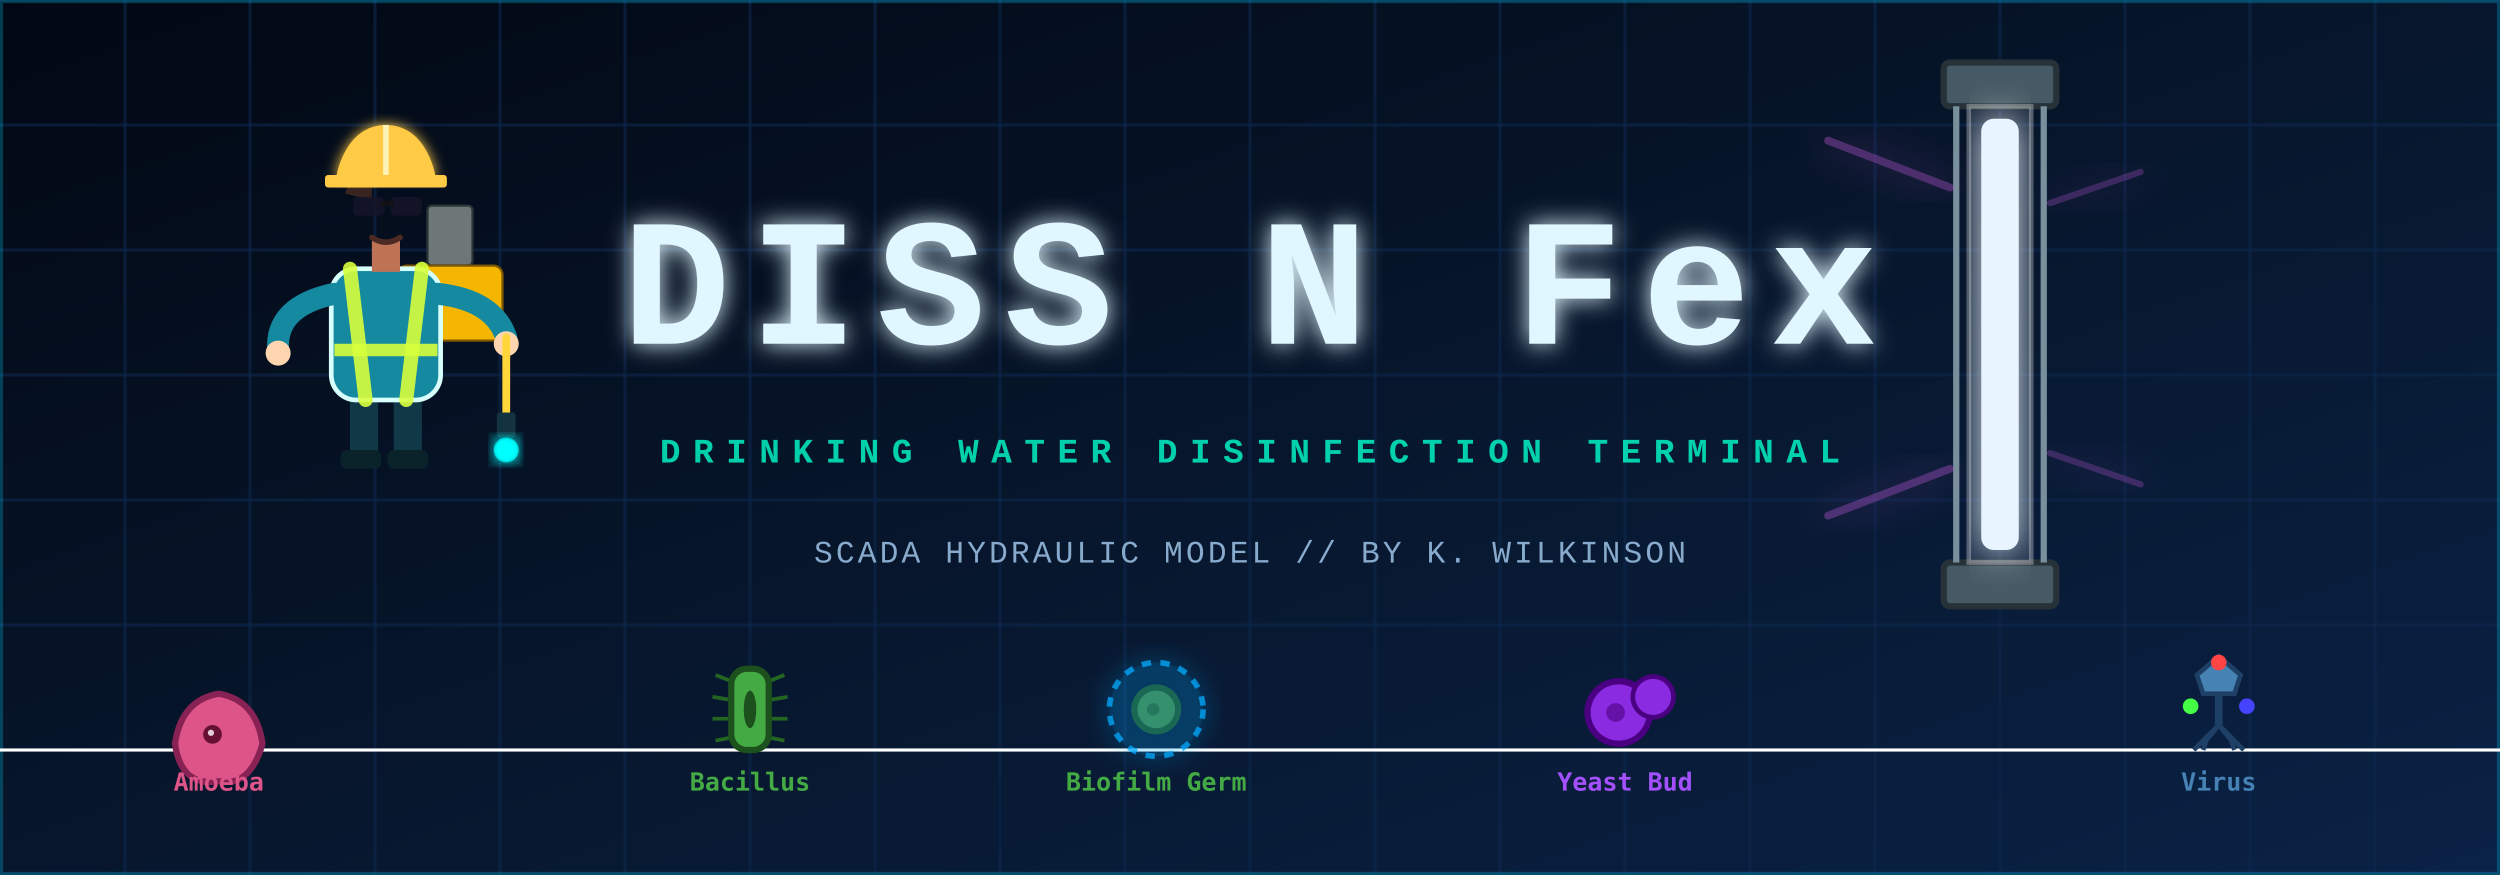
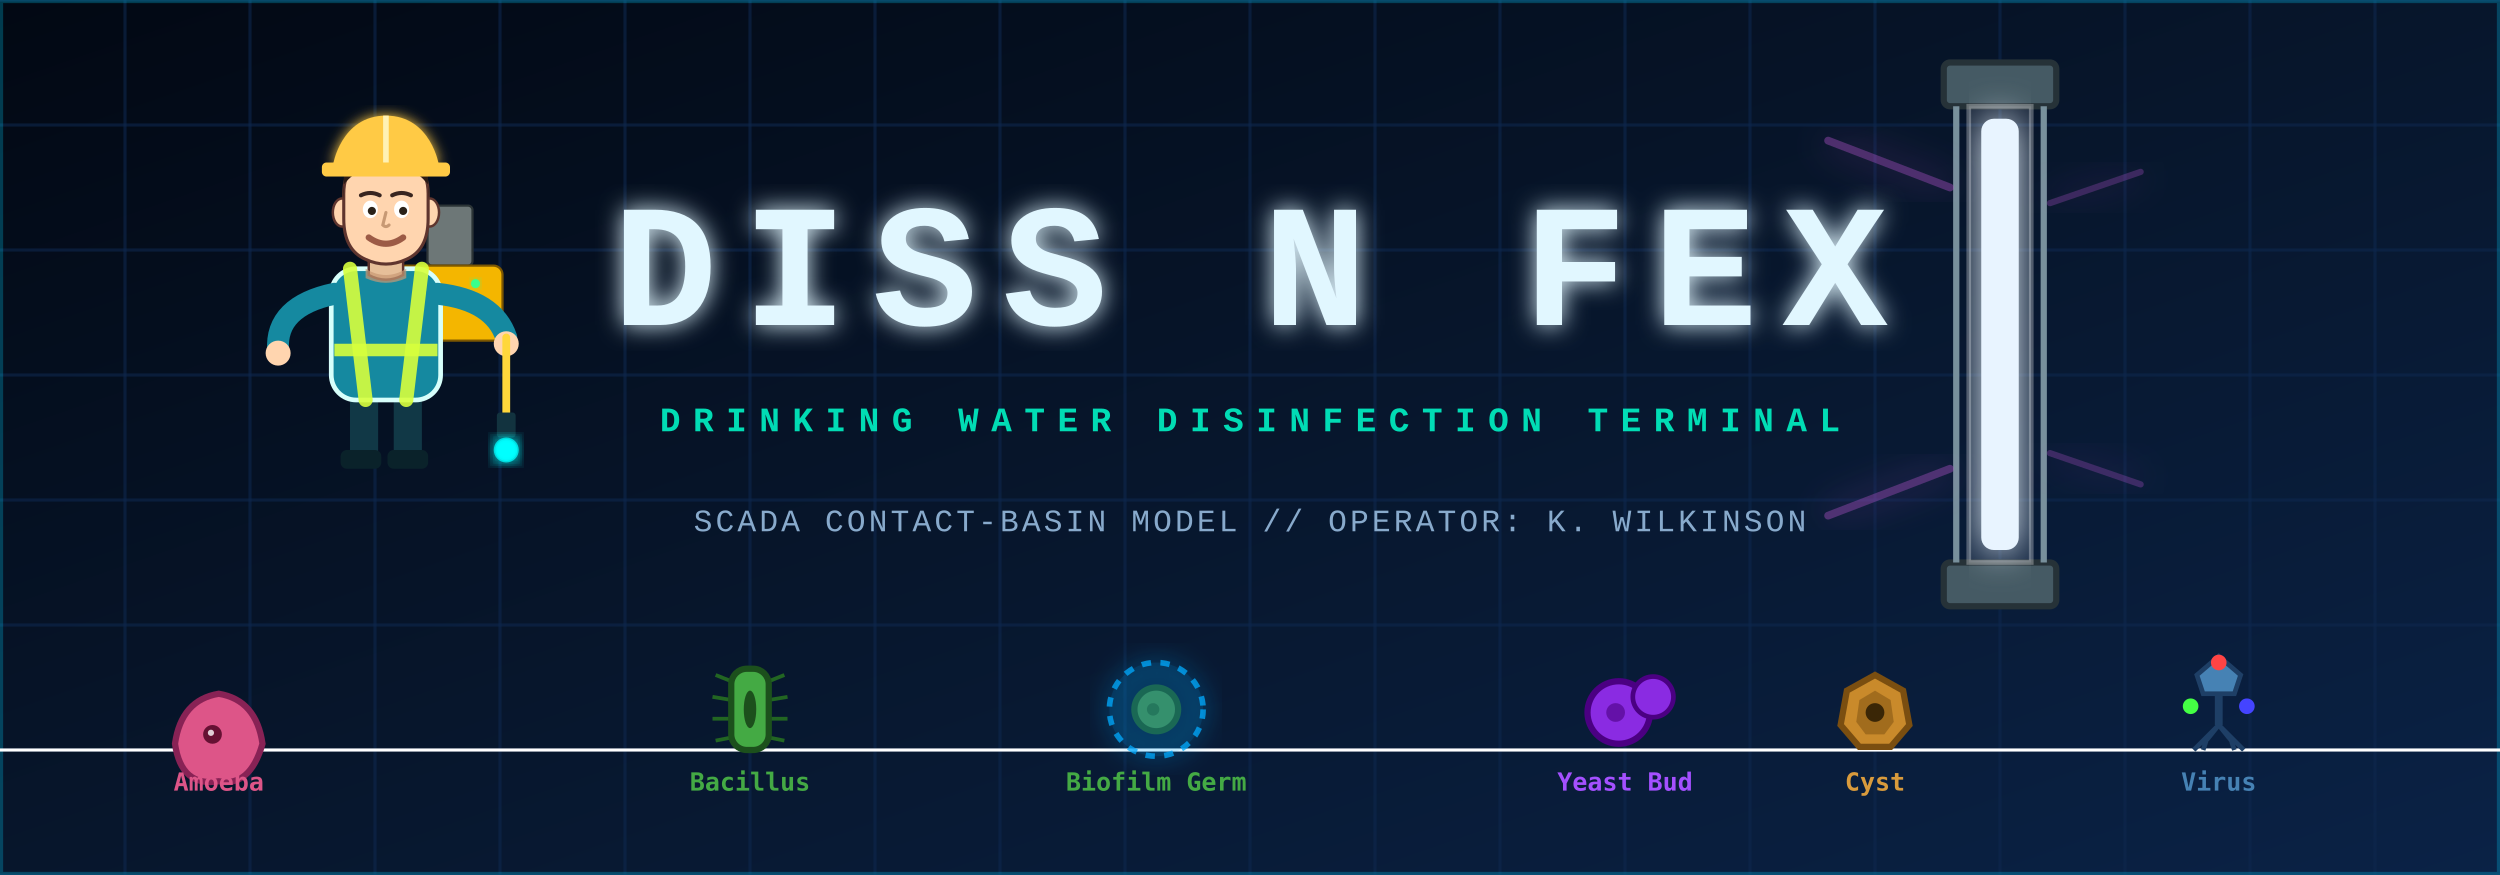
<svg xmlns="http://www.w3.org/2000/svg" viewBox="0 0 800 280" width="100%" height="100%">
  <defs>
    <linearGradient id="bgGrad" x1="0%" y1="0%" x2="100%" y2="100%">
      <stop offset="0%" stop-color="#020813" />
      <stop offset="50%" stop-color="#07162c" />
      <stop offset="100%" stop-color="#0a2246" />
    </linearGradient>
    <filter id="cyanGlow" x="-20%" y="-20%" width="140%" height="140%">
      <feGaussianBlur stdDeviation="4" result="blur" />
      <feMerge>
        <feMergeNode in="blur" />
        <feMergeNode in="SourceGraphic" />
      </feMerge>
    </filter>
    <filter id="violetGlow" x="-30%" y="-30%" width="160%" height="160%">
      <feGaussianBlur stdDeviation="6" result="blur" />
      <feMerge>
        <feMergeNode in="blur" />
        <feMergeNode in="SourceGraphic" />
      </feMerge>
    </filter>
    <filter id="yellowGlow" x="-20%" y="-20%" width="140%" height="140%">
      <feGaussianBlur stdDeviation="2" result="blur" />
      <feMerge>
        <feMergeNode in="blur" />
        <feMergeNode in="SourceGraphic" />
      </feMerge>
    </filter>
  </defs>
  <style>
-     /* CSS Animations */
-     @keyframes gridScroll {
-       0% { transform: translateY(0); }
-       100% { transform: translateY(40px); }
-     }
+     @keyframes gridScroll { 0% { transform: translateY(0); } 100% { transform: translateY(40px); } }
    @keyframes titlePulse {
      0%, 100% { opacity: 0.9; text-shadow: 0 0 8px #00d2ff, 0 0 20px #0066ff; }
      50% { opacity: 1; text-shadow: 0 0 15px #00d2ff, 0 0 35px #0066ff, 0 0 50px #0033aa; }
    }
-     @keyframes bobble {
-       0%, 100% { transform: translateY(0px); }
-       50% { transform: translateY(-4px); }
-     }
+     @keyframes bobble { 0%, 100% { transform: translateY(0px); } 50% { transform: translateY(-4px); } }
    @keyframes uvPulse {
      0%, 100% { opacity: 0.7; filter: drop-shadow(0 0 5px rgba(186,85,211,0.5)); }
      50% { opacity: 1; filter: drop-shadow(0 0 20px rgba(186,85,211,1)); }
    }
    @keyframes sprayOut {
      0% { transform: translate(0, 0) scale(0.6); opacity: 1; }
      80% { transform: translate(-30px, 100px) scale(1.3); opacity: 0.6; }
      100% { transform: translate(-40px, 130px) scale(1.6); opacity: 0; }
    }
-     @keyframes lightRay {
-       0%, 100% { opacity: 0.2; }
-       50% { opacity: 0.75; }
-     }
-     @keyframes ciliaWiggle {
-       0%, 100% { transform: skewX(-3deg) scaleY(1); }
-       50% { transform: skewX(3deg) scaleY(0.95); }
-     }
-     @keyframes virusSpin {
-       0% { transform: rotate(0deg); }
-       100% { transform: rotate(360deg); }
-     }
+     @keyframes lightRay { 0%, 100% { opacity: 0.2; } 50% { opacity: 0.75; } }
+     @keyframes ciliaWiggle { 0%, 100% { transform: skewX(-3deg) scaleY(1); } 50% { transform: skewX(3deg) scaleY(0.95); } }
+     @keyframes virusSpin { 0% { transform: rotate(0deg); } 100% { transform: rotate(360deg); } }
    @keyframes amoebaMorph {
      0%, 100% { d: path("M 0,-18 Q 12,-16 14,-2 Q 10,12 0,10 Q -12,12 -14,-2 Q -12,-16 0,-18 Z"); }
      50% { d: path("M 0,-20 Q 15,-13 11,-4 Q 14,8 0,12 Q -14,8 -11,-4 Q -15,-13 0,-20 Z"); }
    }
+     @keyframes blink { 0%, 92%, 100% { opacity: 1; } 95% { opacity: 0.2; } }

-     .grid-lines {
-       stroke: #0d274c;
-       stroke-width: 1;
-       opacity: 0.6;
-     }
-     .grid-scroller {
-       animation: gridScroll 4s linear infinite;
-     }
+     .grid-lines { stroke: #0d274c; stroke-width: 1; opacity: 0.6; }
+     .grid-scroller { animation: gridScroll 4s linear infinite; }
    .game-title {
      font-family: 'Courier New', Courier, monospace, sans-serif;
-       font-weight: 900;
-       font-size: 58px;
-       fill: #e1f7ff;
-       letter-spacing: 6px;
-       animation: titlePulse 3s ease-in-out infinite;
-       text-anchor: middle;
+       font-weight: 900; font-size: 56px; fill: #e1f7ff; letter-spacing: 8px;
+       animation: titlePulse 3s ease-in-out infinite; text-anchor: middle;
    }
    .subtitle {
      font-family: 'Courier New', Courier, monospace, sans-serif;
-       font-size: 11px;
-       letter-spacing: 4px;
-       fill: #00ffcc;
-       text-anchor: middle;
-       font-weight: bold;
-       opacity: 0.8;
+       font-size: 11px; letter-spacing: 4px; fill: #00ffcc; text-anchor: middle;
+       font-weight: bold; opacity: 0.85;
    }
-     .operator-rig {
-       animation: bobble 3.5s ease-in-out infinite;
-     }
-     .dosing-spray {
-       animation: sprayOut 1.5s linear infinite;
-     }
-     .uv-lamp {
-       animation: uvPulse 2s ease-in-out infinite;
-     }
-     .uv-ray {
-       animation: lightRay 3s ease-in-out infinite;
-     }
-     .bacteria-body {
-       animation: ciliaWiggle 1.5s ease-in-out infinite;
-     }
-     .virus-rotor {
-       transform-origin: 0px -15px;
-       animation: virusSpin 6s linear infinite;
-     }
-     .amoeba-shape {
-       animation: amoebaMorph 3s ease-in-out infinite;
-     }
+     .operator-rig { animation: bobble 3.5s ease-in-out infinite; }
+     .dosing-spray { animation: sprayOut 1.5s linear infinite; }
+     .uv-lamp { animation: uvPulse 2s ease-in-out infinite; }
+     .uv-ray { animation: lightRay 3s ease-in-out infinite; }
+     .bacteria-body { animation: ciliaWiggle 1.5s ease-in-out infinite; }
+     .virus-rotor { transform-origin: 0px -15px; animation: virusSpin 6s linear infinite; }
+     .amoeba-shape { animation: amoebaMorph 3s ease-in-out infinite; }
+     .status-led { animation: blink 4s ease-in-out infinite; }
  </style>
  <rect width="800" height="280" fill="url(#bgGrad)" />
  <g class="grid-scroller">
    <path class="grid-lines" d="M0,0 H800 M0,40 H800 M0,80 H800 M0,120 H800 M0,160 H800 M0,200 H800 M0,240 H800 M0,280 H800 M0,320 H800" />
  </g>
  <path class="grid-lines" d="M40,0 V280 M80,0 V280 M120,0 V280 M160,0 V280 M200,0 V280 M240,0 V280 M280,0 V280 M320,0 V280 M360,0 V280 M400,0 V280 M440,0 V280 M480,0 V280 M520,0 V280 M560,0 V280 M600,0 V280 M640,0 V280 M680,0 V280 M720,0 V280 M760,0 V280" />
  <rect width="800" height="280" fill="none" stroke="#00d2ff" stroke-width="2" opacity="0.25" />
-   <g transform="translate(400, 110)">
-     <text class="game-title" filter="url(#cyanGlow)">DISS N Fex</text>
-     <text y="38" class="subtitle">DRINKING WATER DISINFECTION TERMINAL</text>
-     <line x1="-160" y1="52" x2="160" y2="52" stroke="#00ffcc" stroke-width="1.5" opacity="0.6" filter="url(#cyanGlow)" />
-     <text y="70" font-family="'Courier New', monospace" font-size="10" fill="#88aacc" text-anchor="middle" letter-spacing="1">SCADA HYDRAULIC MODEL // BY K. WILKINSON</text>
+   <g transform="translate(400, 104)">
+     <text class="game-title" filter="url(#cyanGlow)">DISS N FEX</text>
+     <text y="34" class="subtitle">DRINKING WATER DISINFECTION TERMINAL</text>
+     <line x1="-170" y1="48" x2="170" y2="48" stroke="#00ffcc" stroke-width="1.5" opacity="0.6" filter="url(#cyanGlow)" />
+     <text y="66" font-family="'Courier New', monospace" font-size="10" fill="#88aacc" text-anchor="middle" letter-spacing="1">SCADA CONTACT-BASIN MODEL // OPERATOR: K. WILKINSON</text>
  </g>
  <g class="operator-rig" transform="translate(90, 50)">
    <g transform="translate(42, 35) scale(0.48)">
      <rect x="10" y="-40" width="30" height="40" fill="#6d7777" rx="3" stroke="#2b3436" stroke-width="1.5" />
      <rect x="-10" y="0" width="70" height="50" fill="#f4b600" rx="6" stroke="#7d5700" stroke-width="1.5" />
      <circle cx="5" cy="20" r="10" fill="#111619" stroke="#5f6767" stroke-width="1.5" />
      <line x1="5" y1="20" x2="11" y2="14" stroke="#e54334" stroke-width="1.5" />
+       <circle class="status-led" cx="42" cy="12" r="3" fill="#37ff8b" filter="url(#cyanGlow)" />
    </g>
    <rect x="22" y="76" width="9" height="20" fill="#113846" rx="2" />
    <rect x="36" y="76" width="9" height="20" fill="#113846" rx="2" />
    <rect x="19" y="94" width="13" height="6" fill="#0a222a" rx="2" />
    <rect x="34" y="94" width="13" height="6" fill="#0a222a" rx="2" />
    <rect x="16" y="36" width="35" height="42" fill="#1589a0" rx="8" stroke="#d7fffb" stroke-width="1.5" />
    <path d="M 22,36 L 27,78 M 45,36 L 40,78" stroke="#d7ff3c" stroke-width="4.5" stroke-linecap="round" opacity="0.9" />
    <line x1="17" y1="62" x2="50" y2="62" stroke="#d7ff3c" stroke-width="4" opacity="0.9" />
    <path d="M 17,44 Q -2,48 -1,62" fill="none" stroke="#1589a0" stroke-width="7" stroke-linecap="round" />
    <circle cx="-1" cy="63" r="4" fill="#ffd5af" />
    <path d="M 50,44 Q 68,46 72,58" fill="none" stroke="#1589a0" stroke-width="7" stroke-linecap="round" />
    <circle cx="72" cy="60" r="4" fill="#ffd5af" />
    <line x1="72" y1="58" x2="72" y2="82" stroke="#ffd73b" stroke-width="2.5" stroke-linecap="round" />
    <rect x="69" y="82" width="6" height="8" fill="#12333f" rx="1" />
-     <rect x="29" y="27" width="9" height="10" fill="#bd7354" />
-     <ellipse cx="33.5" cy="18" r="15" fill="#ffd5af" stroke="#5f352e" stroke-width="1" />
-     <path d="M 20.5,12 C 20.5,12 21.5,5 29,5 L 29,14 Z" fill="#39251f" />
-     <path d="M 17.5,7 C 17.5,7 20,-10 33.5,-10 C 47,-10 49.5,7 49.5,7 Z" fill="#ffca45" filter="url(#yellowGlow)" />
-     <rect x="14" y="6" width="39" height="4" fill="#ffca45" rx="1" />
-     <line x1="33.5" y1="-10" x2="33.5" y2="6" stroke="#fff2b5" stroke-width="1.8" />
-     <rect x="23" y="13" width="10" height="6" fill="rgba(20,20,40,0.9)" rx="1.5" />
-     <rect x="35" y="13" width="10" height="6" fill="rgba(20,20,40,0.9)" rx="1.5" />
-     <line x1="32" y1="15" x2="36" y2="15" stroke="#111" stroke-width="1.5" />
-     <path d="M 29,26 Q 33.5,29 38,26" fill="none" stroke="#4d2a24" stroke-width="1.8" stroke-linecap="round" />
+     <path d="M 28,30 L 28,38 Q 33.5,41 39,38 L 39,30 Z" fill="#e6bf99" stroke="#5f352e" stroke-width="0.8" />
+     <path d="M 27,36 Q 33.5,40 40,36 L 40,39 Q 33.5,42 27,39 Z" fill="#c79974" opacity="0.7" />
+     <ellipse cx="19.5" cy="18" rx="3" ry="4.5" fill="#ffd5af" stroke="#5f352e" stroke-width="0.8" />
+     <ellipse cx="47.5" cy="18" rx="3" ry="4.5" fill="#ffd5af" stroke="#5f352e" stroke-width="0.8" />
+     <path d="M 20,12 Q 20,0 33.5,0 Q 47,0 47,12 L 47,20 Q 47,30 40,33 Q 33.5,36 27,33 Q 20,30 20,20 Z" fill="#ffd5af" stroke="#5f352e" stroke-width="1" />
+     <path d="M 20,14 Q 18,2 33.5,1 Q 49,2 47,14 L 47,9 Q 47,-9 33.5,-9 Q 20,-9 20,9 Z" fill="#39251f" />
+     <path d="M 20,9 Q 20,-9 33.5,-9 Q 47,-9 47,9 Q 41,2 33.5,2 Q 26,2 20,9 Z" fill="#2c1c16" />
+     <path d="M 16.5,3 C 16.5,3 19,-13 33.5,-13 C 48,-13 50.5,3 50.5,3 Z" fill="#ffca45" filter="url(#yellowGlow)" />
+     <rect x="13" y="2" width="41" height="4.5" fill="#ffca45" rx="1.5" />
+     <line x1="33.5" y1="-13" x2="33.5" y2="2" stroke="#fff2b5" stroke-width="1.8" />
+     <ellipse cx="28.5" cy="17" rx="2.4" ry="2.8" fill="#ffffff" />
+     <ellipse cx="38.5" cy="17" rx="2.4" ry="2.8" fill="#ffffff" />
+     <circle cx="29" cy="17.5" r="1.3" fill="#2a2118" />
+     <circle cx="39" cy="17.5" r="1.3" fill="#2a2118" />
+     <path d="M 25.5,12.5 Q 28.5,11 31.5,12.5" fill="none" stroke="#39251f" stroke-width="1.3" stroke-linecap="round" />
+     <path d="M 35.5,12.5 Q 38.5,11 41.5,12.5" fill="none" stroke="#39251f" stroke-width="1.3" stroke-linecap="round" />
+     <path d="M 33.5,18 L 32.5,22 Q 33.5,23 34.5,22" fill="none" stroke="#c79974" stroke-width="1" stroke-linecap="round" />
+     <path d="M 28,26 Q 33.5,30 39,26" fill="none" stroke="#9c5b46" stroke-width="2" stroke-linecap="round" />
    <circle class="dosing-spray" cx="72" cy="94" r="3" fill="#00ffff" opacity="0.8" style="animation-delay: 0s;" filter="url(#cyanGlow)" />
    <circle class="dosing-spray" cx="72" cy="94" r="2" fill="#00ffff" opacity="0.8" style="animation-delay: 0.3s;" filter="url(#cyanGlow)" />
    <circle class="dosing-spray" cx="72" cy="94" r="4" fill="#00ffff" opacity="0.8" style="animation-delay: 0.6s;" filter="url(#cyanGlow)" />
    <circle class="dosing-spray" cx="72" cy="94" r="2.5" fill="#00ffff" opacity="0.8" style="animation-delay: 0.9s;" filter="url(#cyanGlow)" />
    <circle class="dosing-spray" cx="72" cy="94" r="3.5" fill="#00ffff" opacity="0.8" style="animation-delay: 1.2s;" filter="url(#cyanGlow)" />
  </g>
  <g transform="translate(630, 20)">
    <rect x="-8" y="0" width="36" height="14" fill="#455a64" rx="2" stroke="#263238" stroke-width="2" />
    <rect x="-8" y="160" width="36" height="14" fill="#455a64" rx="2" stroke="#263238" stroke-width="2" />
    <line x1="-4" y1="14" x2="-4" y2="160" stroke="#78909c" stroke-width="2" />
    <line x1="24" y1="14" x2="24" y2="160" stroke="#78909c" stroke-width="2" />
    <rect x="0" y="14" width="20" height="146" fill="rgba(255,255,255,0.08)" stroke="rgba(255,255,255,0.3)" stroke-width="1.5" />
    <rect class="uv-lamp" x="4" y="18" width="12" height="138" fill="#e8f4ff" rx="4" filter="url(#violetGlow)" />
    <line class="uv-ray" x1="-6" y1="40" x2="-45" y2="25" stroke="#ba55d3" stroke-width="2.5" stroke-linecap="round" opacity="0.4" filter="url(#violetGlow)" />
    <line class="uv-ray" x1="-8" y1="88" x2="-65" y2="88" stroke="#ba55d3" stroke-width="3" stroke-linecap="round" opacity="0.5" filter="url(#violetGlow)" />
    <line class="uv-ray" x1="-6" y1="130" x2="-45" y2="145" stroke="#ba55d3" stroke-width="2.5" stroke-linecap="round" opacity="0.4" filter="url(#violetGlow)" />
    <line class="uv-ray" x1="26" y1="45" x2="55" y2="35" stroke="#ba55d3" stroke-width="2" stroke-linecap="round" opacity="0.3" filter="url(#violetGlow)" />
    <line class="uv-ray" x1="28" y1="88" x2="70" y2="88" stroke="#ba55d3" stroke-width="2.5" stroke-linecap="round" opacity="0.4" filter="url(#violetGlow)" />
    <line class="uv-ray" x1="26" y1="125" x2="55" y2="135" stroke="#ba55d3" stroke-width="2" stroke-linecap="round" opacity="0.3" filter="url(#violetGlow)" />
  </g>
  <line x1="0" y1="240" x2="800" y2="240" stroke="#00ffcc" stroke-width="3" filter="url(#cyanGlow)" />
  <line x1="0" y1="240" x2="800" y2="240" stroke="#ffffff" stroke-width="1" />
  <g class="bacteria-body" transform="translate(240, 240)">
    <path d="M-6,-22 L-11,-24 M-6,-16 L-12,-17 M-6,-10 L-12,-10 M-6,-4 L-11,-3" stroke="#226622" stroke-width="1.2" />
    <path d="M6,-22 L11,-24 M6,-16 L12,-17 M6,-10 L12,-10 M6,-4 L11,-3" stroke="#226622" stroke-width="1.2" />
    <rect x="-6" y="-26" width="12" height="26" rx="5" fill="#44aa44" stroke="#1c501c" stroke-width="2" />
    <ellipse cx="0" cy="-13" rx="2" ry="6" fill="#1c501c" />
    <text y="13" font-family="monospace" font-size="8" fill="#44aa44" text-anchor="middle" font-weight="bold">Bacillus</text>
  </g>
  <g transform="translate(70, 240)">
    <path class="amoeba-shape" d="M 0,-18 Q 12,-16 14,-2 Q 10,12 0,10 Q -12,12 -14,-2 Q -12,-16 0,-18 Z" fill="#dd5588" stroke="#882255" stroke-width="2" />
    <circle cx="-2" cy="-5" r="3" fill="#661133" />
    <circle cx="-2.5" cy="-5.5" r="1" fill="#ffffff" opacity="0.8" />
    <text y="13" font-family="monospace" font-size="8" fill="#dd5588" text-anchor="middle" font-weight="bold">Amoeba</text>
  </g>
  <g class="bacteria-body" transform="translate(520, 240)" style="animation-delay: 0.5s;">
    <line x1="-2" y1="-12" x2="9" y2="-17" stroke="#8a2be2" stroke-width="3" />
    <circle cx="-2" cy="-12" r="10" fill="#8a2be2" stroke="#4b0082" stroke-width="2" />
    <circle cx="-3" cy="-12" r="3" fill="#4b0082" opacity="0.6" />
    <circle cx="9" cy="-17" r="6.5" fill="#8a2be2" stroke="#4b0082" stroke-width="1.5" />
    <text y="13" font-family="monospace" font-size="8" fill="#a450ff" text-anchor="middle" font-weight="bold">Yeast Bud</text>
  </g>
  <g transform="translate(710, 240)">
    <path d="M0,-8 L-8,0 M0,-8 L8,0 M0,-8 L-4,-3 L-5,0 M0,-8 L4,-3 L5,0" stroke="#1e3f66" stroke-width="1.5" />
    <line x1="0" y1="-18" x2="0" y2="-8" stroke="#1e3f66" stroke-width="2.5" />
    <polygon points="0,-30 -7,-24 -5,-18 5,-18 7,-24" fill="#4682b4" stroke="#1e3f66" stroke-width="1.5" />
    <g class="virus-rotor">
      <circle cx="0" cy="-28" r="2.5" fill="#ff4444" />
      <circle cx="-9" cy="-14" r="2.5" fill="#44ff44" />
      <circle cx="9" cy="-14" r="2.5" fill="#4444ff" />
    </g>
    <text y="13" font-family="monospace" font-size="8" fill="#4682b4" text-anchor="middle" font-weight="bold">Virus</text>
  </g>
  <g class="bacteria-body" transform="translate(370, 240)" style="animation-delay: 0.8s;">
    <circle cx="0" cy="-13" r="7" fill="#448844" stroke="#225522" stroke-width="2" />
    <circle cx="-1" cy="-13" r="2" fill="#225522" opacity="0.6" />
    <circle cx="0" cy="-13" r="15" fill="rgba(0, 170, 255, 0.12)" stroke="rgba(0, 170, 255, 0.75)" stroke-width="1.8" filter="url(#cyanGlow)" stroke-dasharray="3,3" />
    <text y="13" font-family="monospace" font-size="8" fill="#44aa44" text-anchor="middle" font-weight="bold">Biofilm Germ</text>
  </g>
+   <g class="bacteria-body" transform="translate(600, 240)" style="animation-delay: 1.1s;">
+     <polygon points="0,-24 9,-19 11,-8 5,-1 -5,-1 -11,-8 -9,-19" fill="#c98a2b" stroke="#7a4e10" stroke-width="2" />
+     <polygon points="0,-19 5,-16 6,-9 3,-5 -3,-5 -6,-9 -5,-16" fill="#7a4e10" opacity="0.5" />
+     <circle cx="0" cy="-12" r="3" fill="#3a2606" />
+     <text y="13" font-family="monospace" font-size="8" fill="#d99b3c" text-anchor="middle" font-weight="bold">Cyst</text>
+   </g>
</svg>
